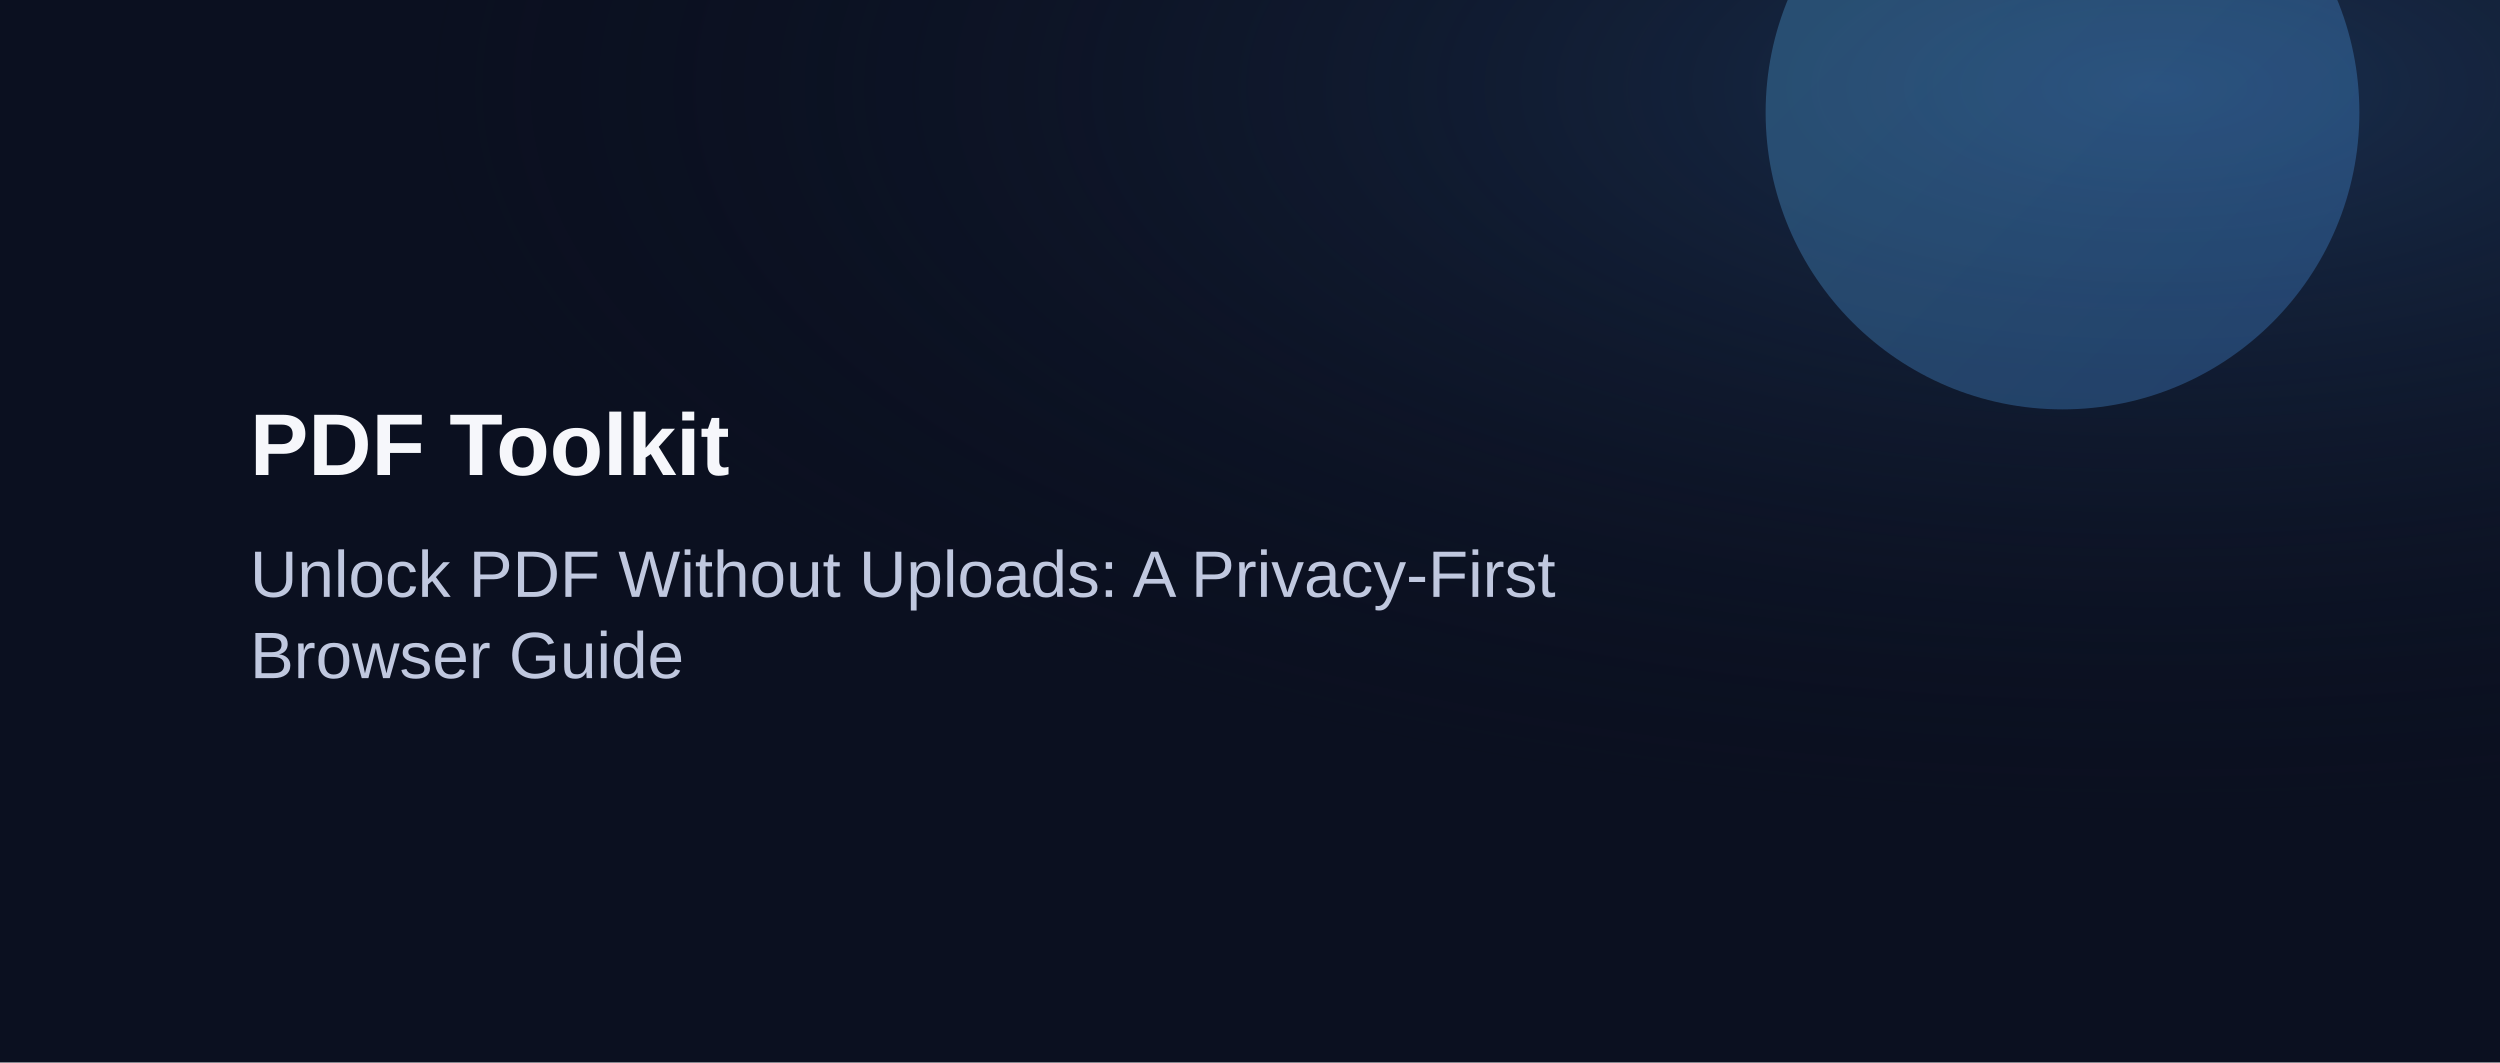
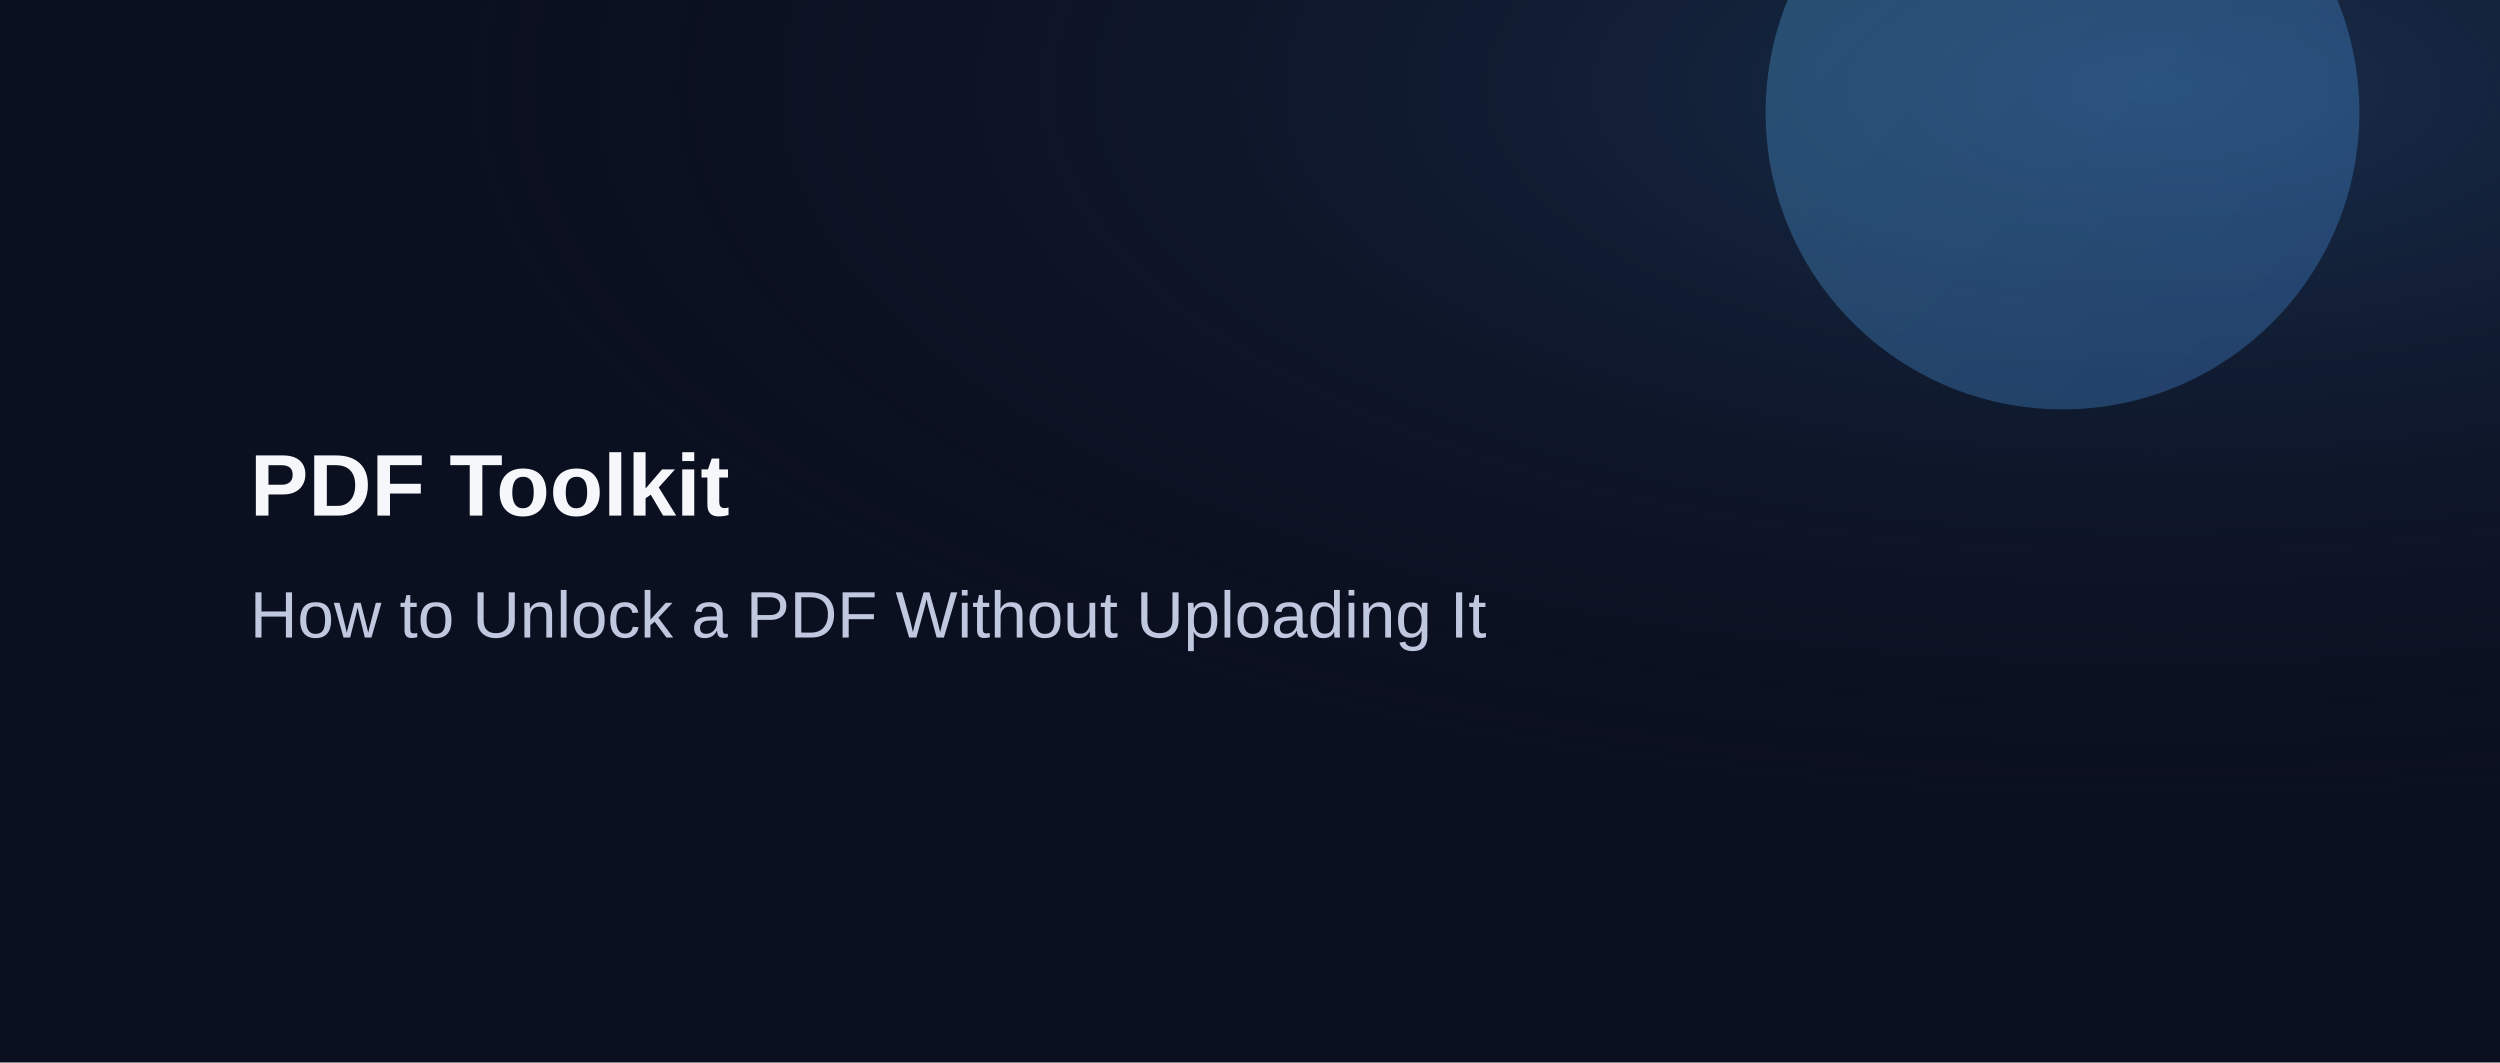
<svg xmlns="http://www.w3.org/2000/svg" width="1600" height="680" viewBox="0 0 1600 680">
  <defs>
    <linearGradient id="g" x1="0" y1="0" x2="1" y2="1">
      <stop offset="0" stop-color="#63C7FF" />
      <stop offset="1" stop-color="#4EA0FF" />
    </linearGradient>
    <radialGradient id="wash" cx="0.86" cy="0.08" r="0.7">
      <stop offset="0" stop-color="#24456F" stop-opacity=".58" />
      <stop offset="1" stop-color="#0B1020" stop-opacity="0" />
    </radialGradient>
  </defs>
  <rect width="1600" height="680" fill="#0B1020" />
  <rect width="1600" height="680" fill="url(#wash)" />
  <circle cx="1320" cy="72" r="190" fill="url(#g)" opacity="0.28" />
-   <text x="160" y="304" fill="#F6F7FB" font-family="Arial, sans-serif" font-size="56" font-weight="700">PDF Toolkit</text>
+   <text x="160" y="330" fill="#F6F7FB" font-family="Arial, sans-serif" font-size="56" font-weight="700">PDF Toolkit</text>
  <text fill="#C0C8DF" font-family="Arial, sans-serif" font-size="42">
-     <tspan x="160" y="382">Unlock PDF Without Uploads: A Privacy-First</tspan>
-     <tspan x="160" y="434">Browser Guide</tspan>
+     <tspan x="160" y="408">How to Unlock a PDF Without Uploading It</tspan>
  </text>
</svg>
